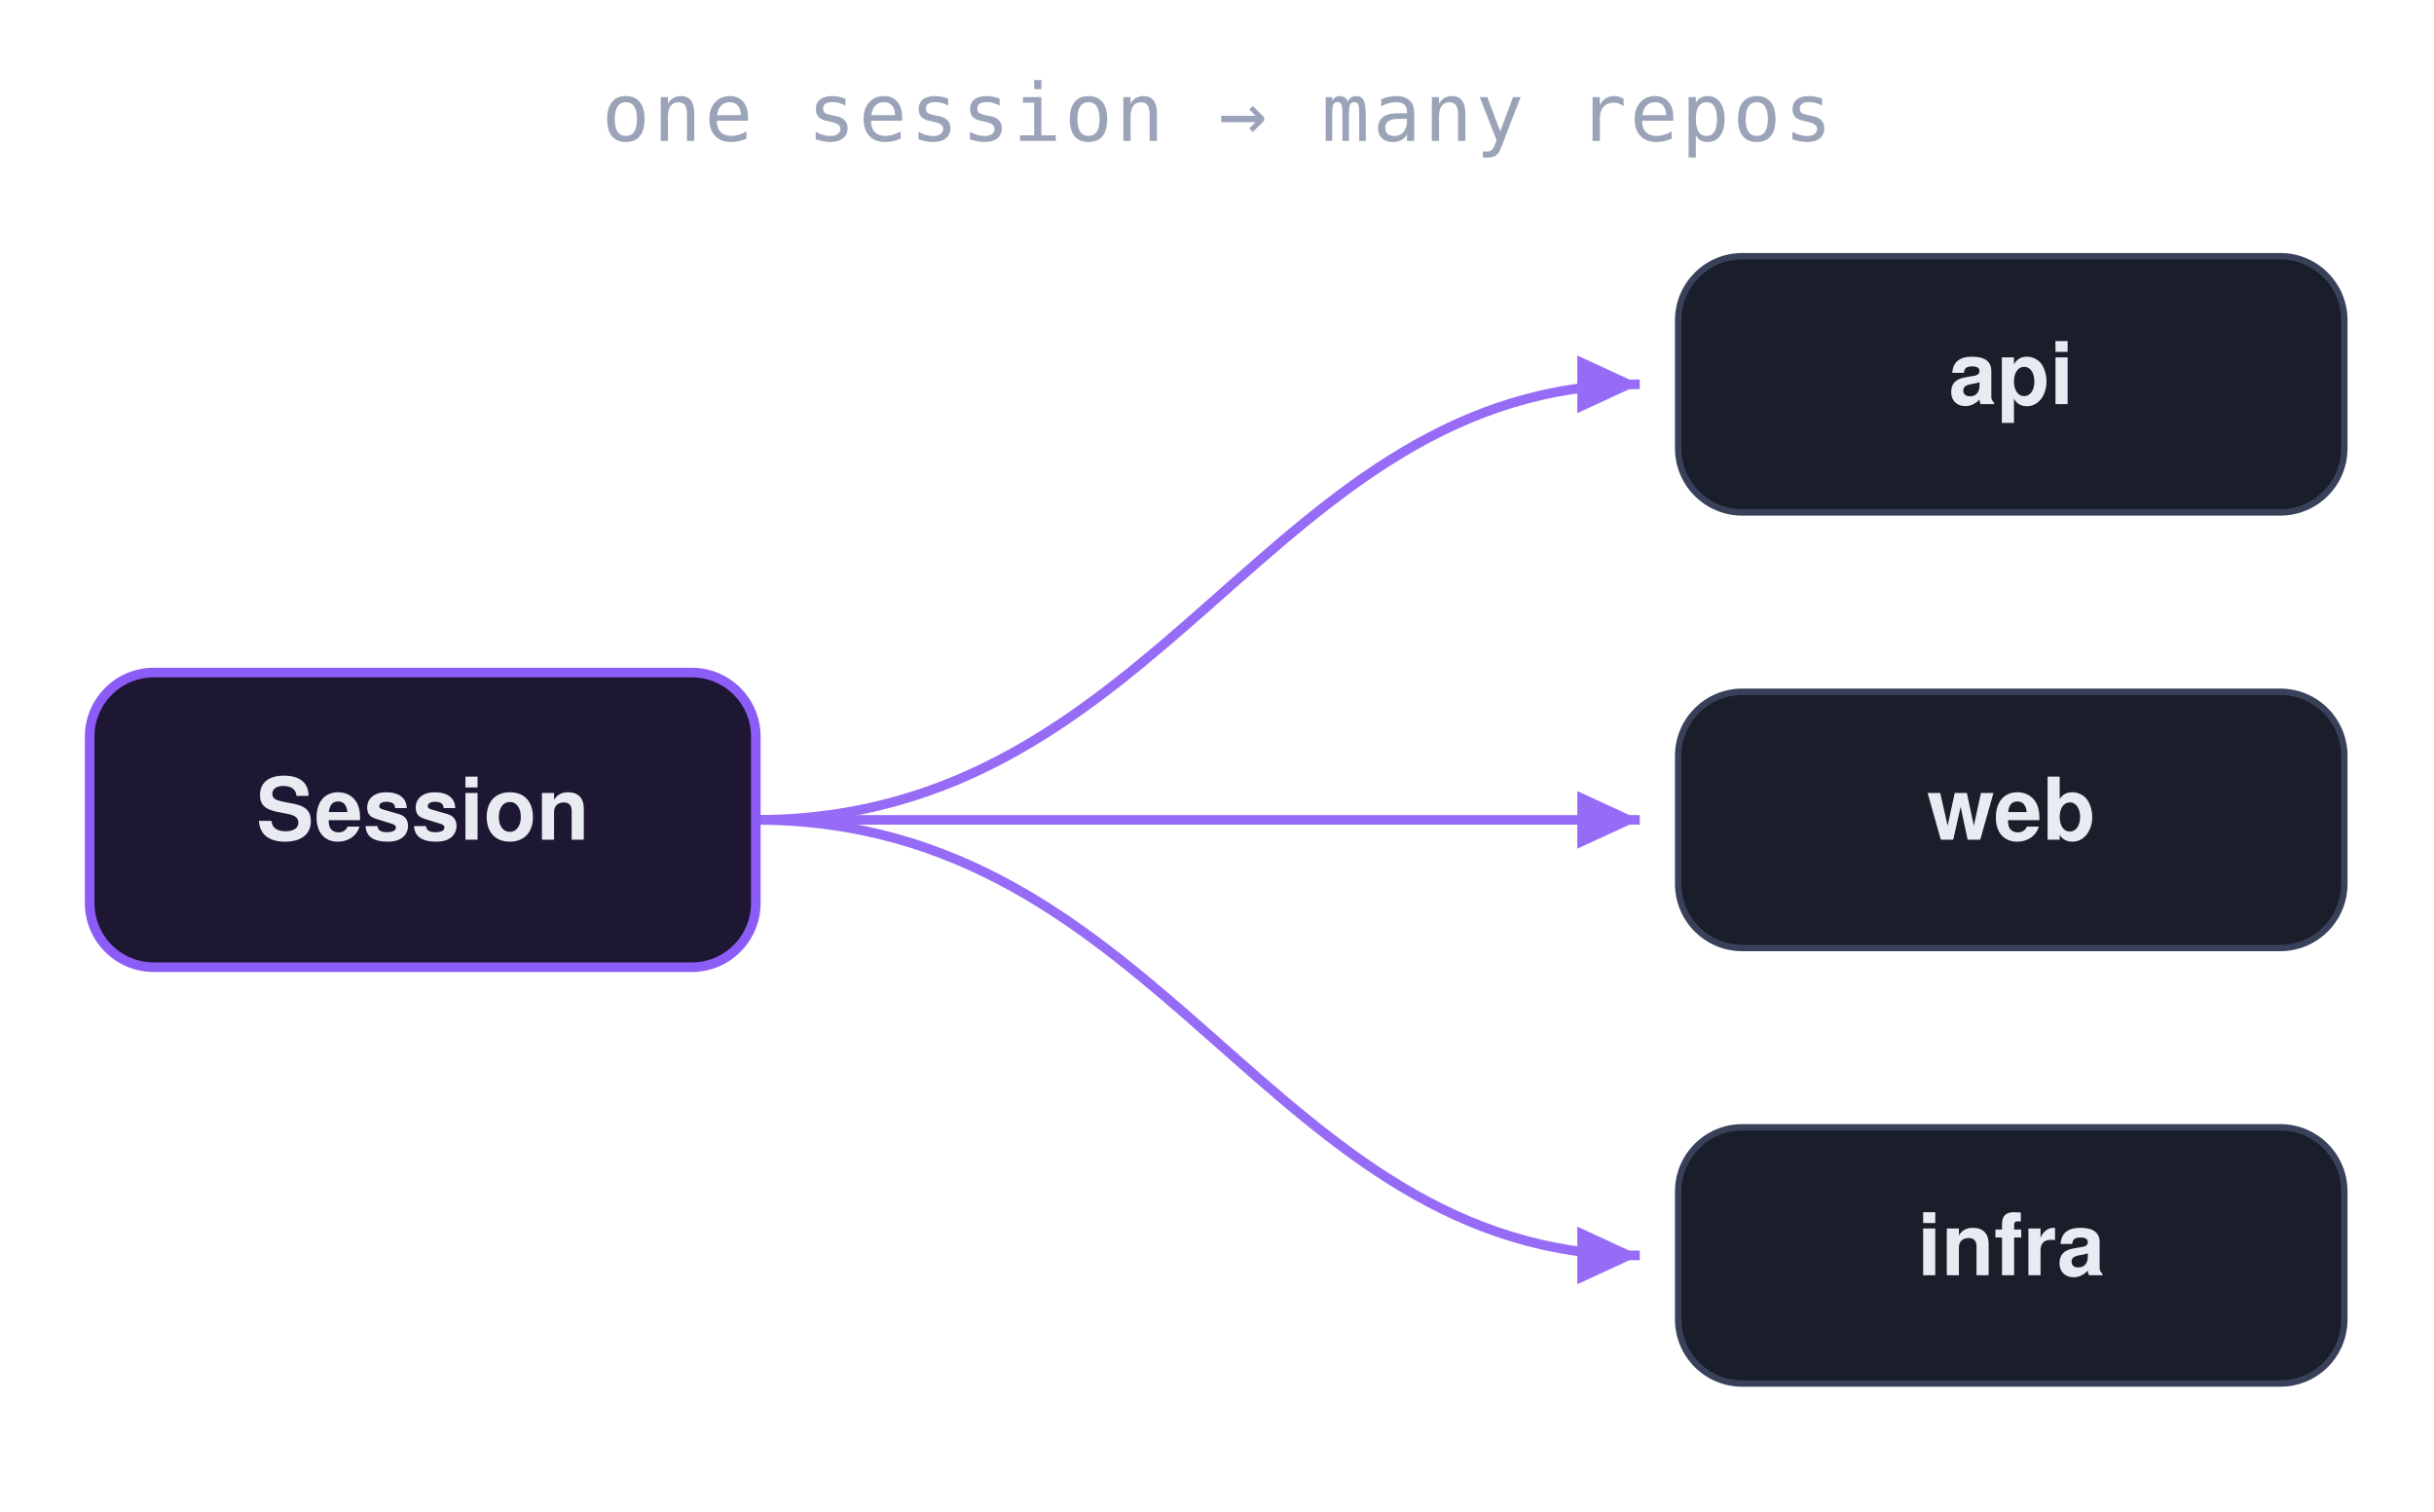
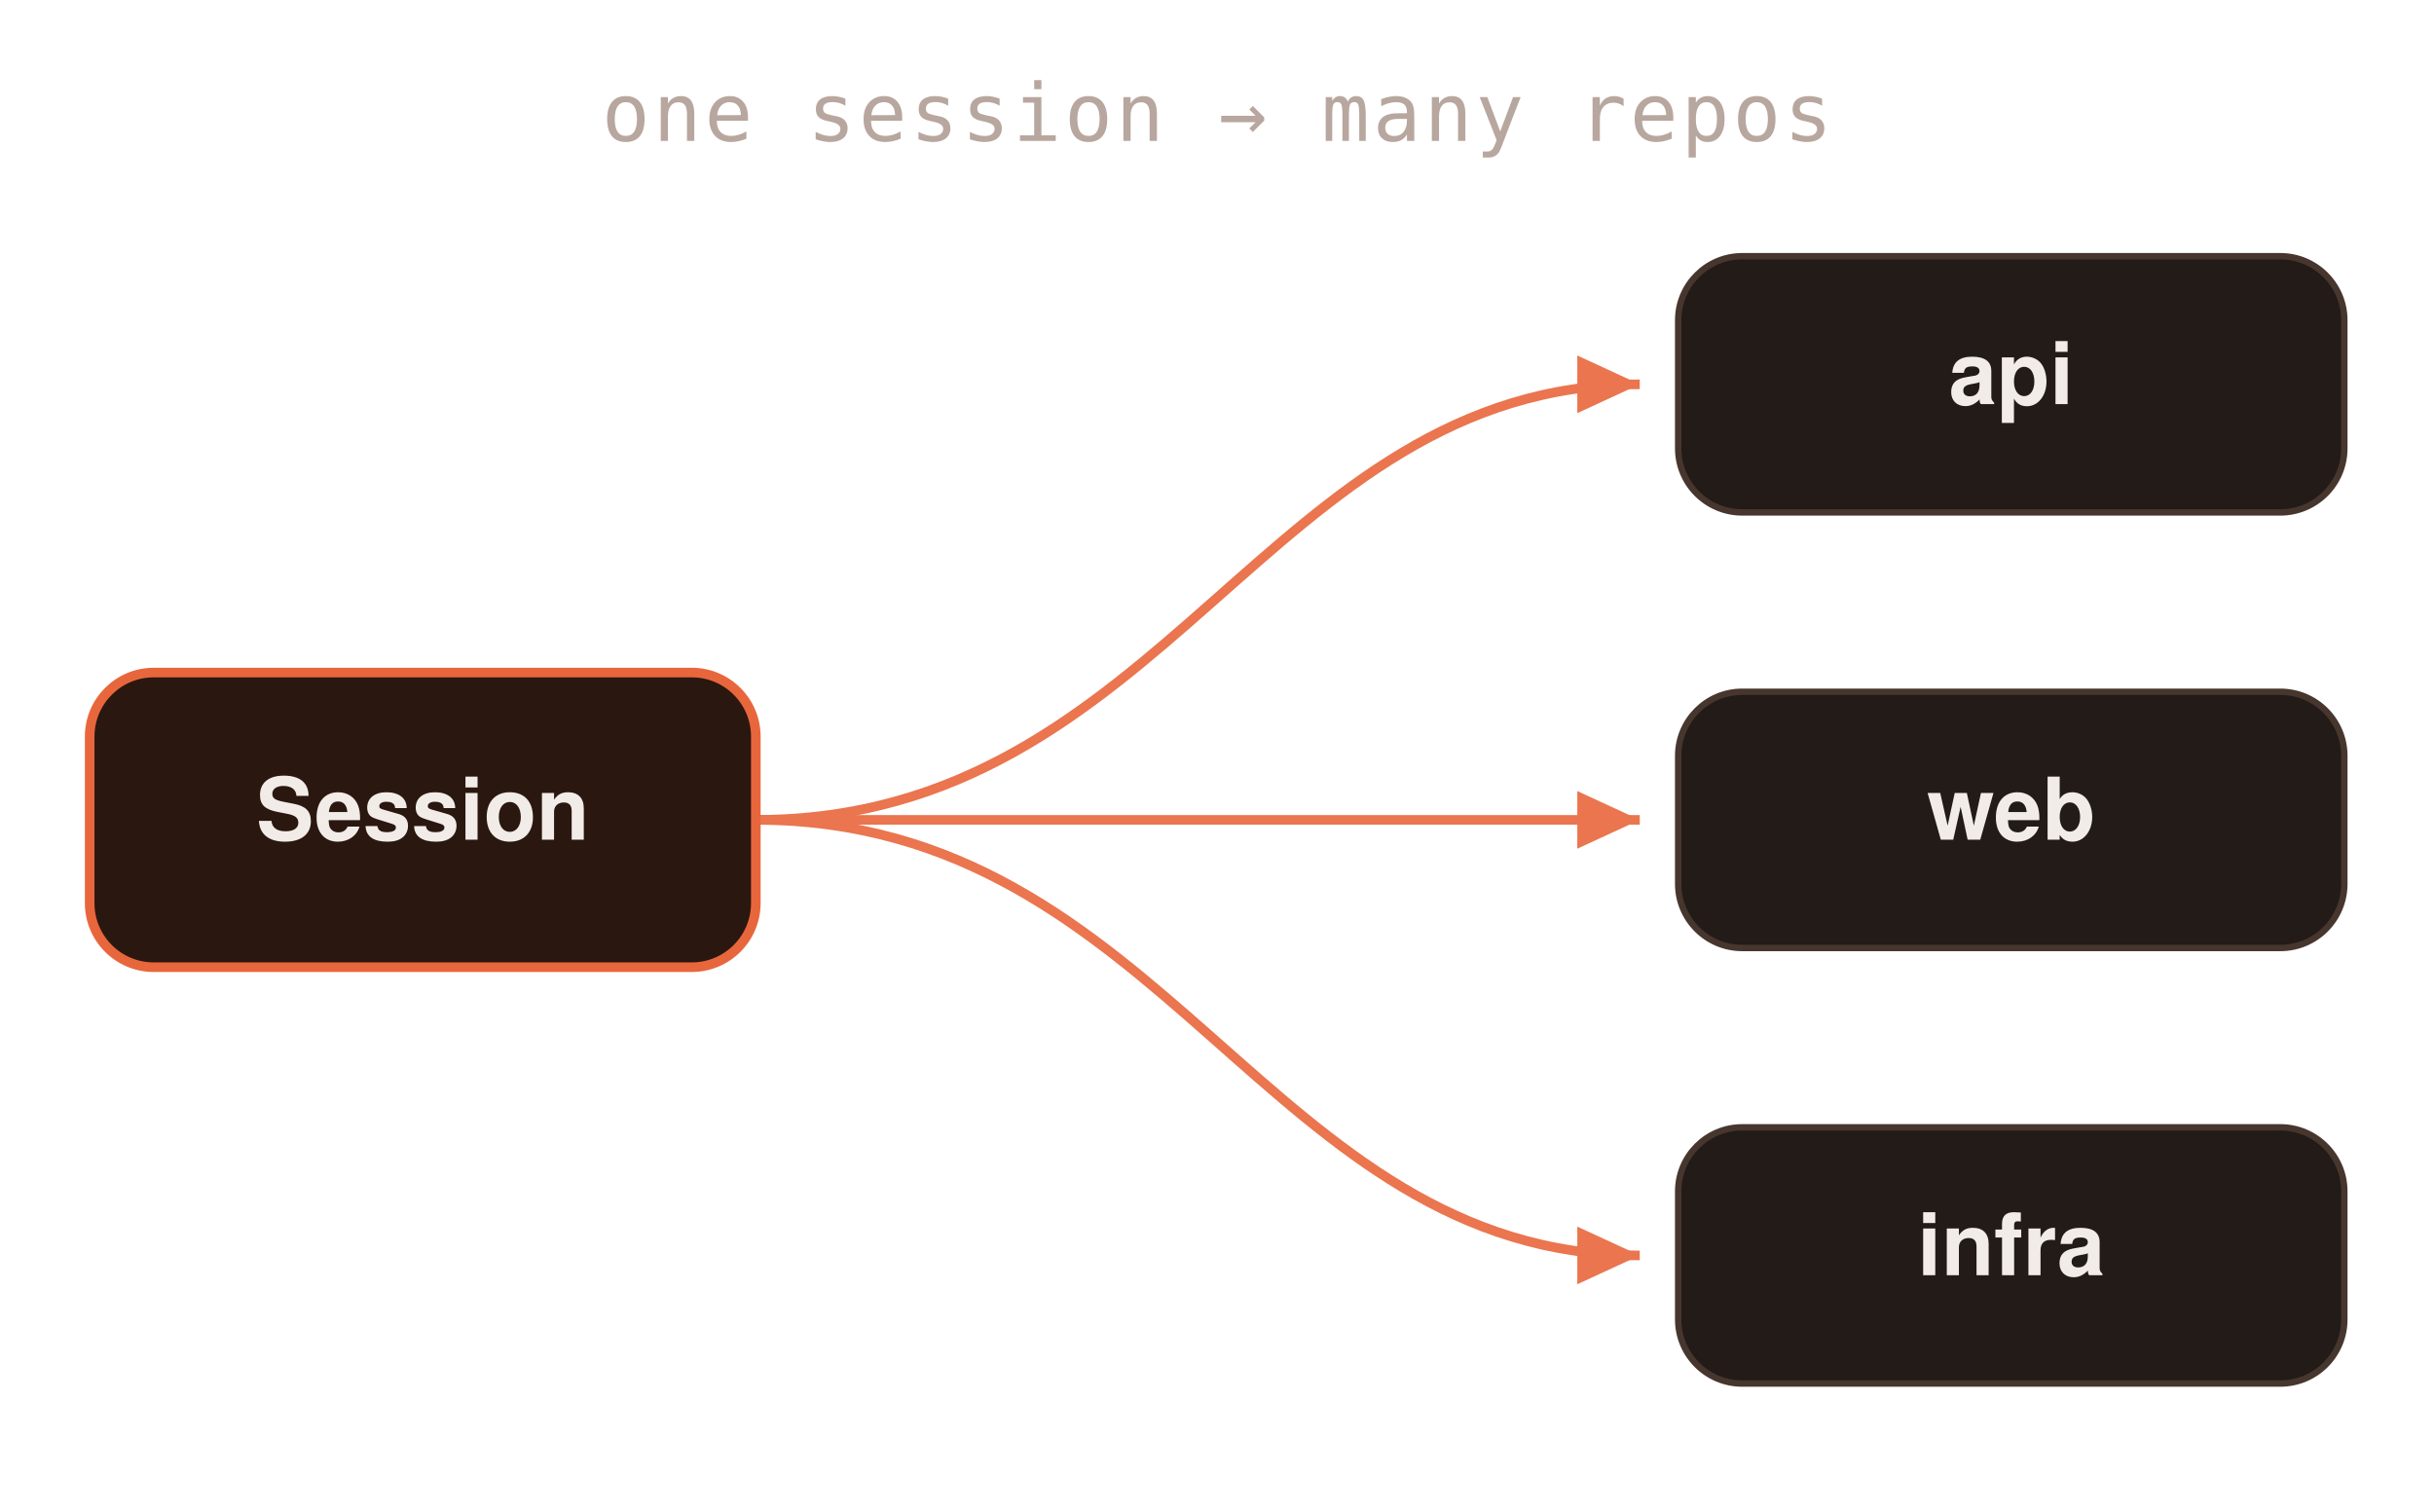
<svg xmlns="http://www.w3.org/2000/svg" viewBox="0 0 380 236" width="380" height="236" role="img" aria-labelledby="t2 d2" font-family="-apple-system, BlinkMacSystemFont, 'Segoe UI', Helvetica, Arial, sans-serif">
  <defs>
    <marker id="arrow2" markerWidth="9" markerHeight="9" refX="6.5" refY="3" orient="auto">
-       <path d="M0,0 L6.5,3 L0,6 Z" fill="#8b5cf6" />
+       <path d="M0,0 L6.5,3 L0,6 Z" fill="#e8663c" />
    </marker>
  </defs>
-   <text x="190" y="22" text-anchor="middle" font-family="'SF Mono','Fira Code',Menlo,Consolas,monospace" font-size="12.5" font-weight="500" letter-spacing="0.04em" fill="#9ba3b8">one session → many repos</text>
-   <g fill="none" stroke="#8b5cf6" stroke-width="1.5" opacity="0.9">
+   <text x="190" y="22" text-anchor="middle" font-family="'SF Mono','Fira Code',Menlo,Consolas,monospace" font-size="12.5" font-weight="500" letter-spacing="0.04em" fill="#b8a79f">one session → many repos</text>
+   <g fill="none" stroke="#e8663c" stroke-width="1.5" opacity="0.9">
    <path d="M118,128 C 182,128 198,60 256,60" marker-end="url(#arrow2)" />
    <path d="M118,128 L 256,128" marker-end="url(#arrow2)" />
    <path d="M118,128 C 182,128 198,196 256,196" marker-end="url(#arrow2)" />
  </g>
-   <rect x="14" y="105" width="104" height="46" rx="10" fill="#1d1733" stroke="#8b5cf6" stroke-width="1.5" />
-   <text x="66" y="128" text-anchor="middle" dominant-baseline="central" font-size="13.5" font-weight="600" fill="#e9ebf2">Session</text>
+   <rect x="14" y="105" width="104" height="46" rx="10" fill="#2a1710" stroke="#e8663c" stroke-width="1.5" />
+   <text x="66" y="128" text-anchor="middle" dominant-baseline="central" font-size="13.5" font-weight="600" fill="#f2ece9">Session</text>
  <g>
-     <rect x="262" y="40" width="104" height="40" rx="10" fill="#1a1e2a" stroke="#39415a" stroke-width="1" />
-     <text x="314" y="60" text-anchor="middle" dominant-baseline="central" font-size="13.5" font-weight="600" fill="#e9ebf2">api</text>
-     <rect x="262" y="108" width="104" height="40" rx="10" fill="#1a1e2a" stroke="#39415a" stroke-width="1" />
-     <text x="314" y="128" text-anchor="middle" dominant-baseline="central" font-size="13.5" font-weight="600" fill="#e9ebf2">web</text>
-     <rect x="262" y="176" width="104" height="40" rx="10" fill="#1a1e2a" stroke="#39415a" stroke-width="1" />
-     <text x="314" y="196" text-anchor="middle" dominant-baseline="central" font-size="13.5" font-weight="600" fill="#e9ebf2">infra</text>
+     <rect x="262" y="40" width="104" height="40" rx="10" fill="#221b18" stroke="#46362e" stroke-width="1" />
+     <text x="314" y="60" text-anchor="middle" dominant-baseline="central" font-size="13.5" font-weight="600" fill="#f2ece9">api</text>
+     <rect x="262" y="108" width="104" height="40" rx="10" fill="#221b18" stroke="#46362e" stroke-width="1" />
+     <text x="314" y="128" text-anchor="middle" dominant-baseline="central" font-size="13.5" font-weight="600" fill="#f2ece9">web</text>
+     <rect x="262" y="176" width="104" height="40" rx="10" fill="#221b18" stroke="#46362e" stroke-width="1" />
+     <text x="314" y="196" text-anchor="middle" dominant-baseline="central" font-size="13.5" font-weight="600" fill="#f2ece9">infra</text>
  </g>
</svg>
